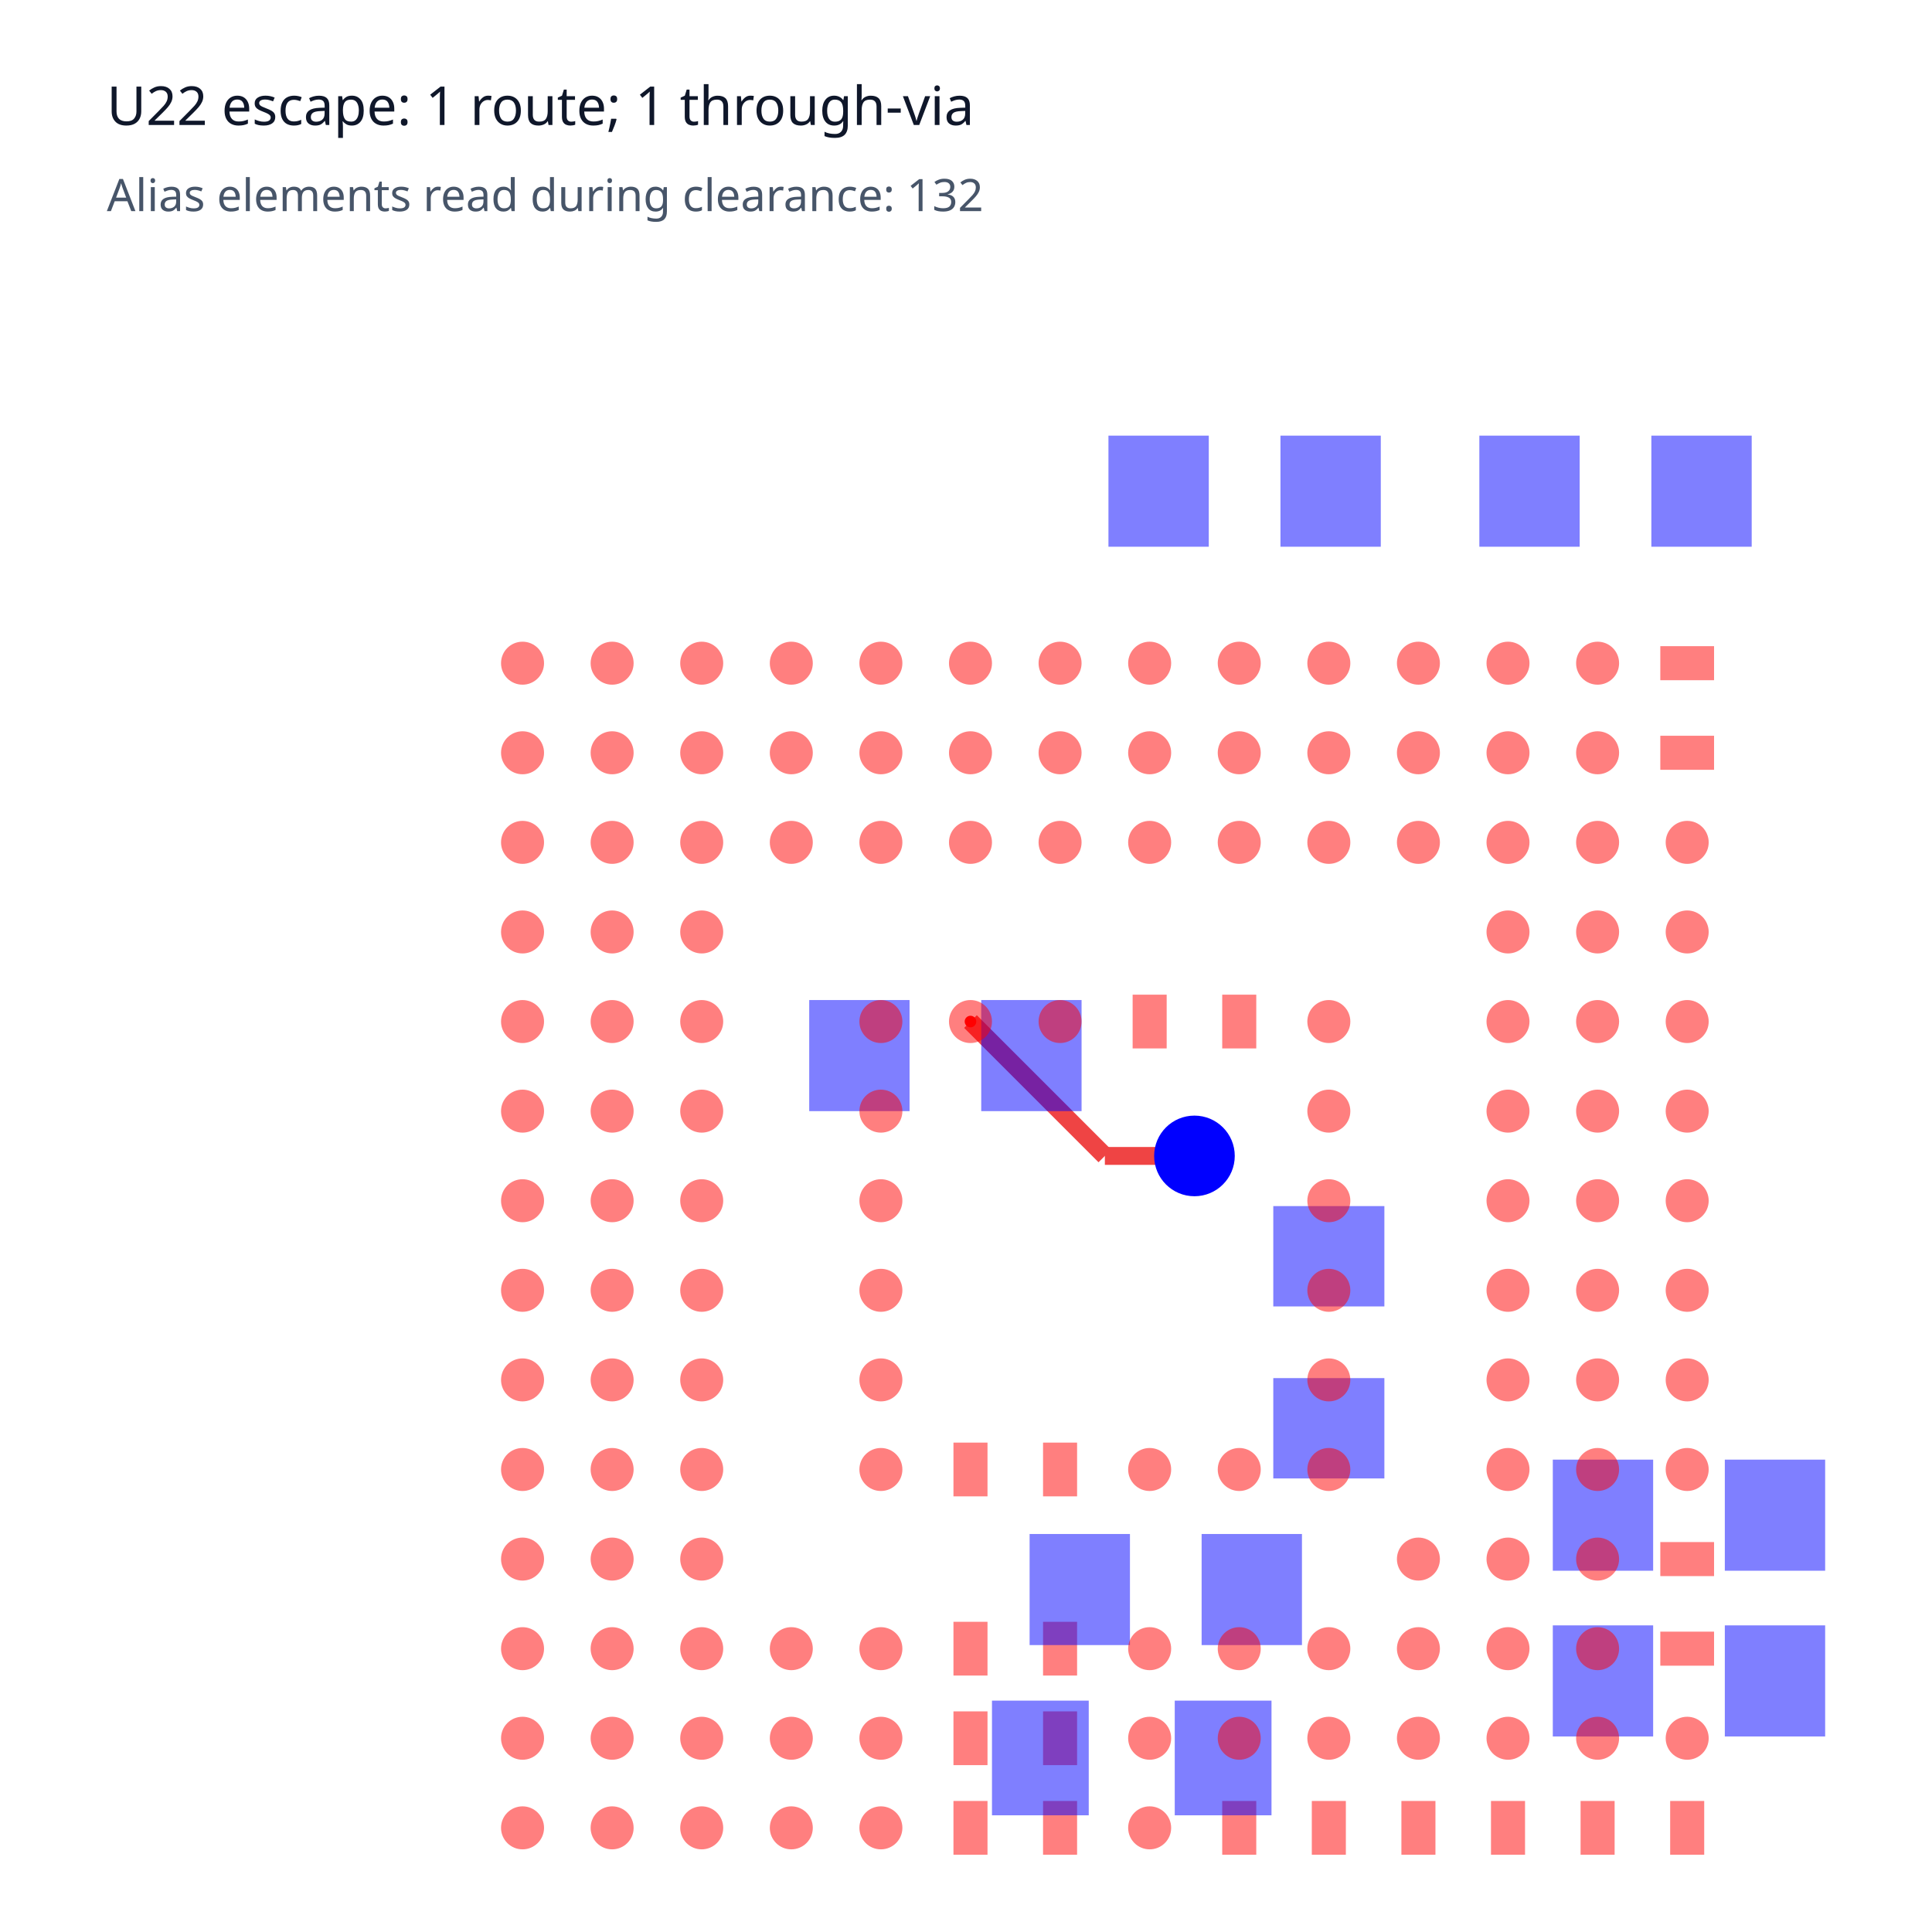
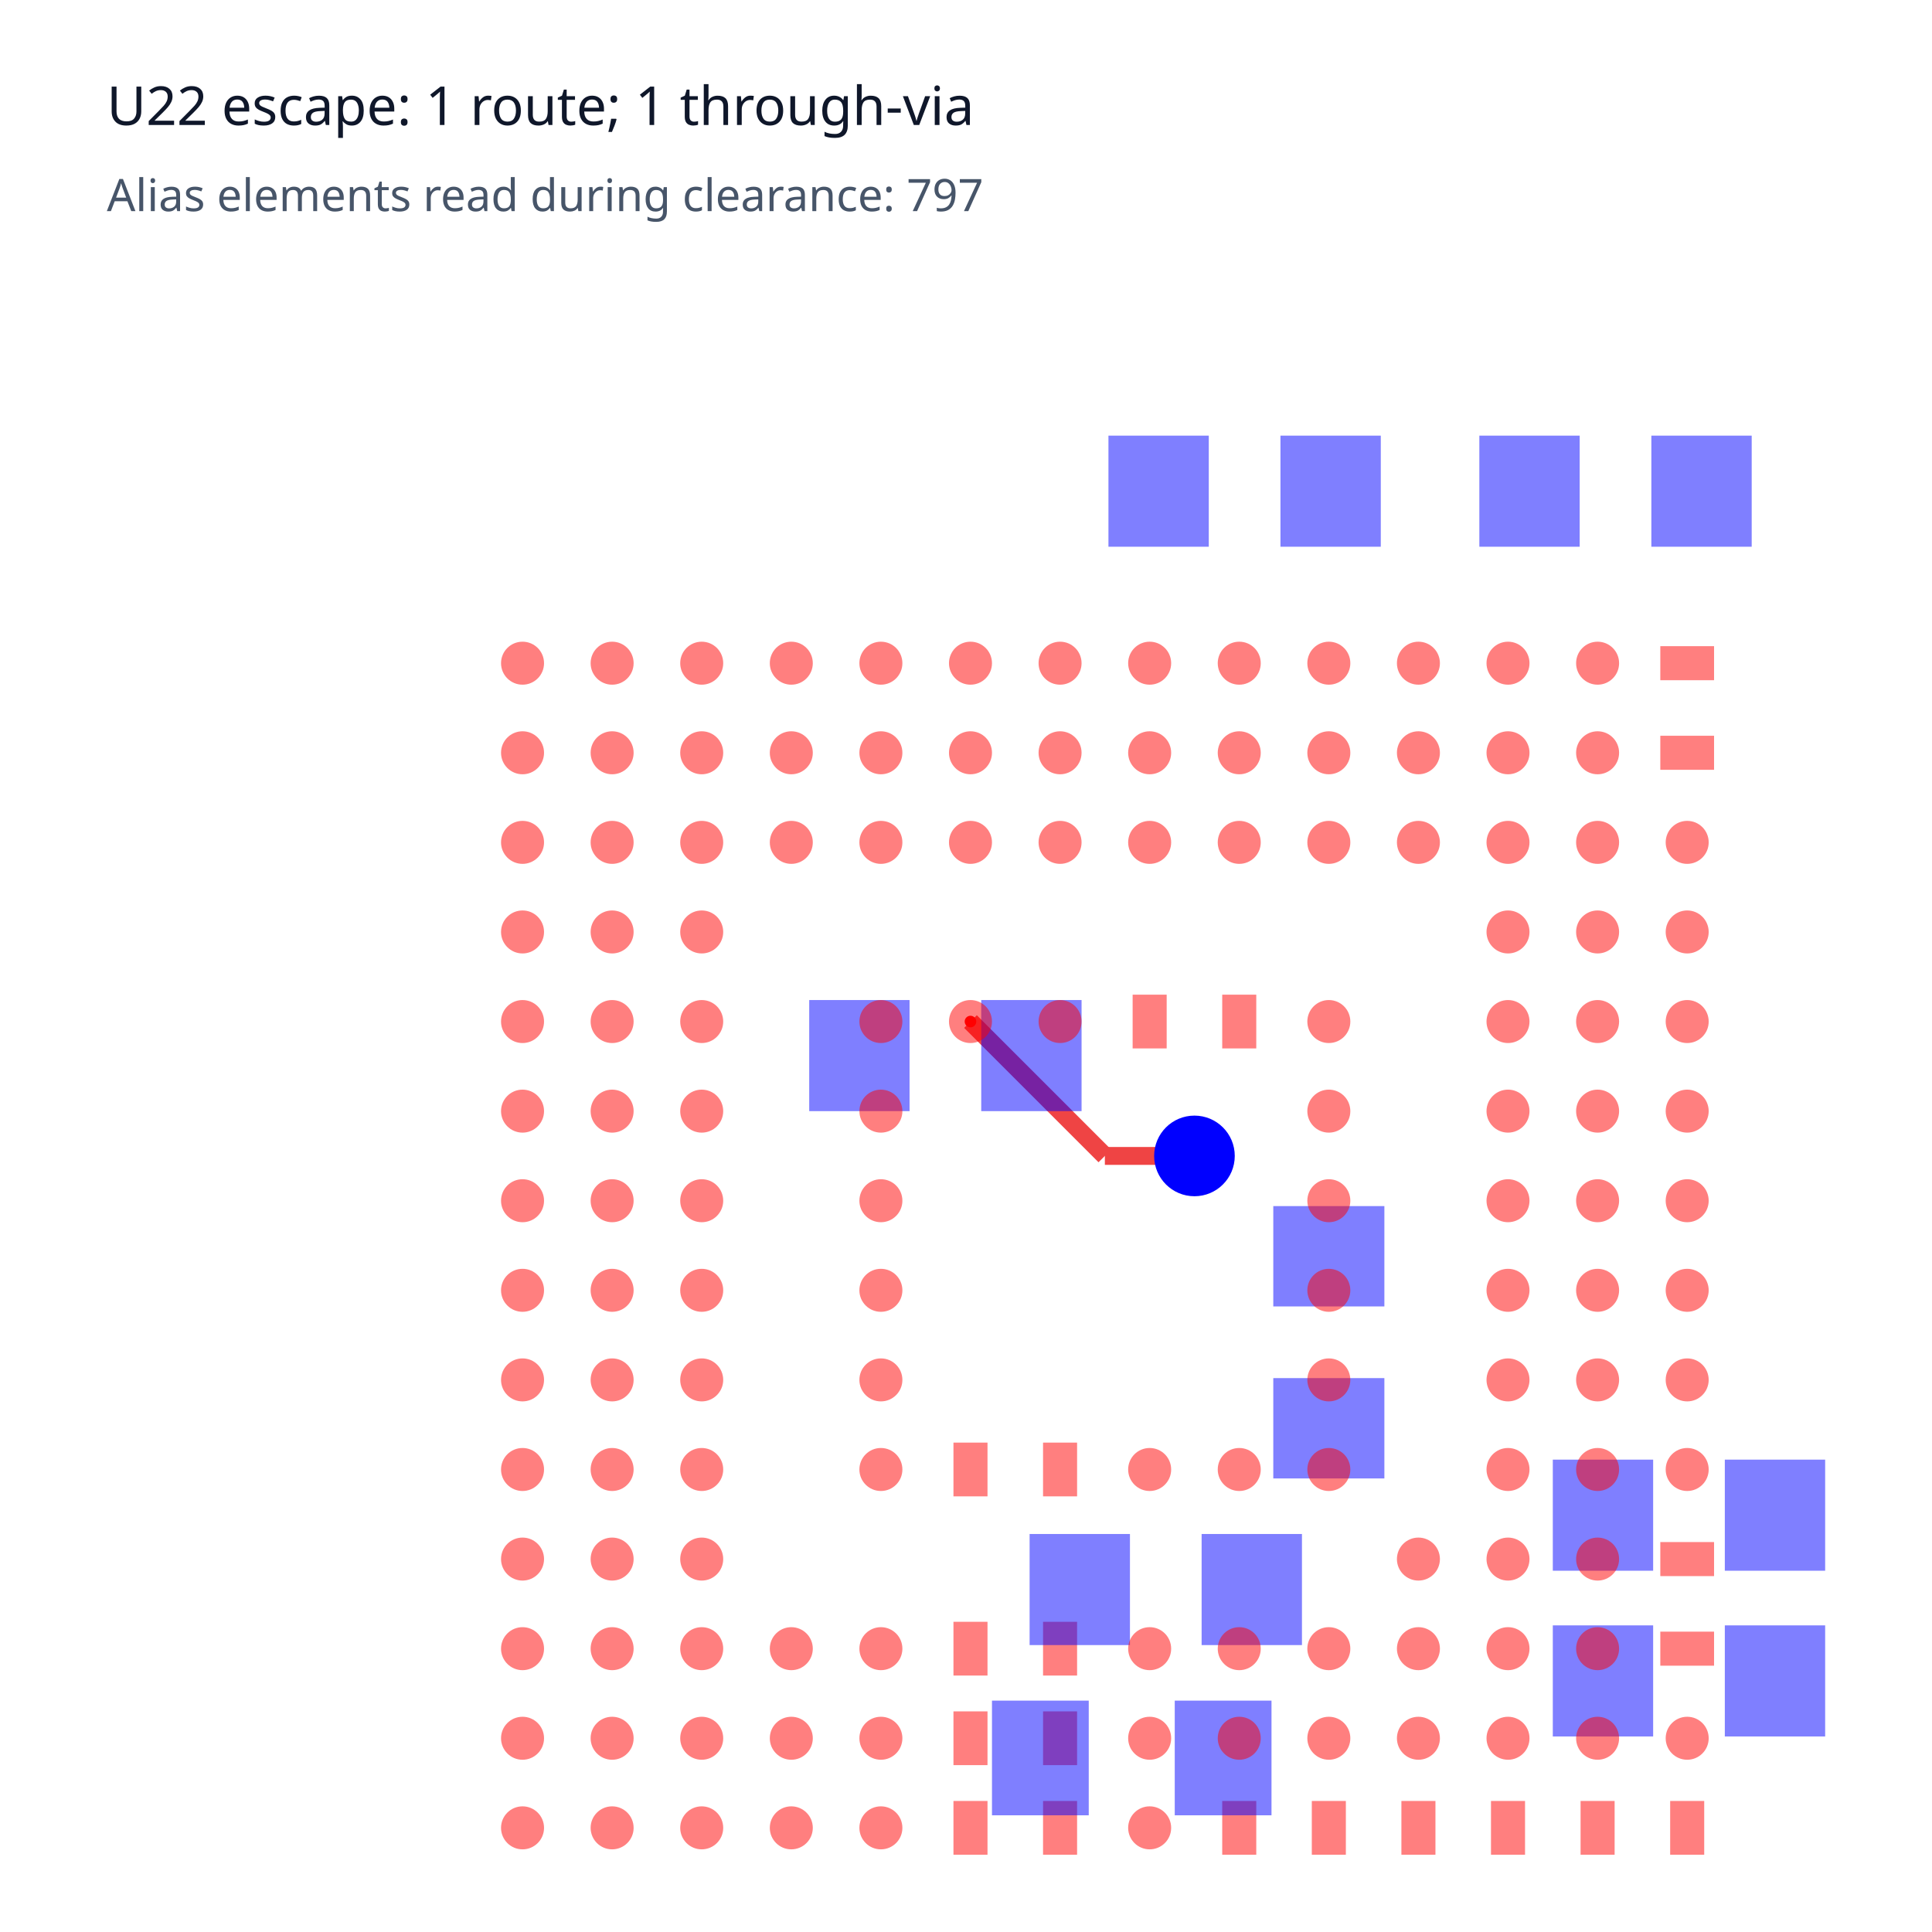
<svg xmlns="http://www.w3.org/2000/svg" width="1000" height="1000" viewBox="0 0 1000 1000">
  <rect width="100%" height="100%" fill="white" />
  <g>
    <polyline data-points="0.48999999999875865,15.829999999999984 1.2399999999987585,15.079999999999984" data-type="line" data-label="" points="502.319,528.75 571.875,598.306" fill="none" stroke="#ef4444" stroke-linejoin="round" stroke-width="9.274" />
  </g>
  <g>
    <polyline data-points="1.2399999999987585,15.079999999999984 1.7399999999987577,15.079999999999984" data-type="line" data-label="" points="571.875,598.306 618.246,598.306" fill="none" stroke="#ef4444" stroke-linejoin="round" stroke-width="9.274" />
  </g>
  <g>
    <rect data-type="rect" data-label="top" data-x="4.4899999999987585" data-y="11.329999999999984" data-ccw-rotation-degrees="180" x="864.476" y="932.177" width="17.621" height="27.823" fill="rgba(255,0,0,0.5)" stroke="black" stroke-width="0.011" transform="rotate(180 873.2863 946.0887)" />
  </g>
  <g>
    <rect data-type="rect" data-label="top" data-x="3.989999999998758" data-y="11.329999999999984" data-ccw-rotation-degrees="180" x="818.105" y="932.177" width="17.621" height="27.823" fill="rgba(255,0,0,0.5)" stroke="black" stroke-width="0.011" transform="rotate(180 826.9153 946.0887)" />
  </g>
  <g>
    <rect data-type="rect" data-label="top" data-x="3.489999999998758" data-y="11.329999999999984" data-ccw-rotation-degrees="180" x="771.734" y="932.177" width="17.621" height="27.823" fill="rgba(255,0,0,0.5)" stroke="black" stroke-width="0.011" transform="rotate(180 780.5444 946.0887)" />
  </g>
  <g>
    <rect data-type="rect" data-label="top" data-x="2.989999999998758" data-y="11.329999999999984" data-ccw-rotation-degrees="180" x="725.363" y="932.177" width="17.621" height="27.823" fill="rgba(255,0,0,0.5)" stroke="black" stroke-width="0.011" transform="rotate(180 734.1734 946.0887)" />
  </g>
  <g>
    <rect data-type="rect" data-label="top" data-x="2.489999999998758" data-y="11.329999999999984" data-ccw-rotation-degrees="180" x="678.992" y="932.177" width="17.621" height="27.823" fill="rgba(255,0,0,0.5)" stroke="black" stroke-width="0.011" transform="rotate(180 687.8024 946.0887)" />
  </g>
  <g>
    <rect data-type="rect" data-label="top" data-x="1.989999999998758" data-y="11.329999999999984" data-ccw-rotation-degrees="180" x="632.621" y="932.177" width="17.621" height="27.823" fill="rgba(255,0,0,0.5)" stroke="black" stroke-width="0.011" transform="rotate(180 641.4315 946.0887)" />
  </g>
  <g>
    <rect data-type="rect" data-label="top" data-x="0.9899999999987581" data-y="11.329999999999984" data-ccw-rotation-degrees="180" x="539.879" y="932.177" width="17.621" height="27.823" fill="rgba(255,0,0,0.5)" stroke="black" stroke-width="0.011" transform="rotate(180 548.6895 946.0887)" />
  </g>
  <g>
    <rect data-type="rect" data-label="top" data-x="0.4899999999987581" data-y="11.329999999999984" data-ccw-rotation-degrees="180" x="493.508" y="932.177" width="17.621" height="27.823" fill="rgba(255,0,0,0.5)" stroke="black" stroke-width="0.011" transform="rotate(180 502.3185 946.0887)" />
  </g>
  <g>
    <rect data-type="rect" data-label="top" data-x="0.9899999999987582" data-y="11.829999999999984" data-ccw-rotation-degrees="180" x="539.879" y="885.806" width="17.621" height="27.823" fill="rgba(255,0,0,0.5)" stroke="black" stroke-width="0.011" transform="rotate(180 548.6895 899.7177)" />
  </g>
  <g>
    <rect data-type="rect" data-label="top" data-x="0.4899999999987582" data-y="11.829999999999984" data-ccw-rotation-degrees="180" x="493.508" y="885.806" width="17.621" height="27.823" fill="rgba(255,0,0,0.5)" stroke="black" stroke-width="0.011" transform="rotate(180 502.3185 899.7177)" />
  </g>
  <g>
    <rect data-type="rect" data-label="top" data-x="4.4899999999987585" data-y="12.329999999999984" data-ccw-rotation-degrees="180" x="859.375" y="844.536" width="27.823" height="17.621" fill="rgba(255,0,0,0.5)" stroke="black" stroke-width="0.011" transform="rotate(180 873.2863 853.3468)" />
  </g>
  <g>
    <rect data-type="rect" data-label="top" data-x="0.9899999999987583" data-y="12.329999999999984" data-ccw-rotation-degrees="180" x="539.879" y="839.435" width="17.621" height="27.823" fill="rgba(255,0,0,0.5)" stroke="black" stroke-width="0.011" transform="rotate(180 548.6895 853.3468)" />
  </g>
  <g>
    <rect data-type="rect" data-label="top" data-x="0.4899999999987583" data-y="12.329999999999984" data-ccw-rotation-degrees="180" x="493.508" y="839.435" width="17.621" height="27.823" fill="rgba(255,0,0,0.5)" stroke="black" stroke-width="0.011" transform="rotate(180 502.3185 853.3468)" />
  </g>
  <g>
    <rect data-type="rect" data-label="top" data-x="4.4899999999987585" data-y="12.829999999999984" data-ccw-rotation-degrees="180" x="859.375" y="798.165" width="27.823" height="17.621" fill="rgba(255,0,0,0.5)" stroke="black" stroke-width="0.011" transform="rotate(180 873.2863 806.9758)" />
  </g>
  <g>
    <rect data-type="rect" data-label="top" data-x="0.9899999999987583" data-y="13.329999999999984" data-ccw-rotation-degrees="180" x="539.879" y="746.694" width="17.621" height="27.823" fill="rgba(255,0,0,0.5)" stroke="black" stroke-width="0.011" transform="rotate(180 548.6895 760.6048)" />
  </g>
  <g>
    <rect data-type="rect" data-label="top" data-x="0.48999999999875843" data-y="13.329999999999984" data-ccw-rotation-degrees="180" x="493.508" y="746.694" width="17.621" height="27.823" fill="rgba(255,0,0,0.5)" stroke="black" stroke-width="0.011" transform="rotate(180 502.3185 760.6048)" />
  </g>
  <g>
    <rect data-type="rect" data-label="top" data-x="1.9899999999987585" data-y="15.829999999999984" data-ccw-rotation-degrees="180" x="632.621" y="514.839" width="17.621" height="27.823" fill="rgba(255,0,0,0.5)" stroke="black" stroke-width="0.011" transform="rotate(180 641.4315 528.75)" />
  </g>
  <g>
    <rect data-type="rect" data-label="top" data-x="1.4899999999987588" data-y="15.829999999999984" data-ccw-rotation-degrees="180" x="586.25" y="514.839" width="17.621" height="27.823" fill="rgba(255,0,0,0.5)" stroke="black" stroke-width="0.011" transform="rotate(180 595.0605 528.75)" />
  </g>
  <g>
    <rect data-type="rect" data-label="top" data-x="4.4899999999987585" data-y="17.329999999999984" data-ccw-rotation-degrees="180" x="859.375" y="380.827" width="27.823" height="17.621" fill="rgba(255,0,0,0.5)" stroke="black" stroke-width="0.011" transform="rotate(180 873.2863 389.6371)" />
  </g>
  <g>
    <rect data-type="rect" data-label="top" data-x="4.4899999999987585" data-y="17.829999999999984" data-ccw-rotation-degrees="180" x="859.375" y="334.456" width="27.823" height="17.621" fill="rgba(255,0,0,0.5)" stroke="black" stroke-width="0.011" transform="rotate(180 873.2863 343.2661)" />
  </g>
  <g>
    <rect data-type="rect" data-label="bottom" data-x="2.4899999999987585" data-y="14.519999999999992" x="659.052" y="624.274" width="57.5" height="51.935" fill="rgba(0,0,255,0.5)" stroke="black" stroke-width="0.011" />
  </g>
  <g>
    <rect data-type="rect" data-label="bottom source_trace_0" data-x="2.4899999999987585" data-y="13.559999999999992" x="659.052" y="713.306" width="57.5" height="51.935" fill="rgba(0,0,255,0.5)" stroke="black" stroke-width="0.011" />
  </g>
  <g>
    <rect data-type="rect" data-label="bottom" data-x="4.97999999999875" data-y="13.074999999999989" x="892.762" y="755.504" width="51.935" height="57.5" fill="rgba(0,0,255,0.5)" stroke="black" stroke-width="0.011" />
  </g>
  <g>
    <rect data-type="rect" data-label="bottom" data-x="4.019999999998749" data-y="13.074999999999989" x="803.73" y="755.504" width="51.935" height="57.5" fill="rgba(0,0,255,0.5)" stroke="black" stroke-width="0.011" />
  </g>
  <g>
    <rect data-type="rect" data-label="bottom" data-x="4.569999999998753" data-y="18.789999999999992" x="854.738" y="225.484" width="51.935" height="57.5" fill="rgba(0,0,255,0.5)" stroke="black" stroke-width="0.011" />
  </g>
  <g>
    <rect data-type="rect" data-label="bottom source_trace_0" data-x="3.609999999998753" data-y="18.789999999999992" x="765.706" y="225.484" width="51.935" height="57.5" fill="rgba(0,0,255,0.5)" stroke="black" stroke-width="0.011" />
  </g>
  <g>
    <rect data-type="rect" data-label="bottom source_trace_0" data-x="0.8799999999987642" data-y="11.719999999999985" x="513.448" y="880.242" width="50.081" height="59.355" fill="rgba(0,0,255,0.5)" stroke="black" stroke-width="0.011" />
  </g>
  <g>
    <rect data-type="rect" data-label="bottom" data-x="1.8999999999987642" data-y="11.719999999999985" x="608.044" y="880.242" width="50.081" height="59.355" fill="rgba(0,0,255,0.5)" stroke="black" stroke-width="0.011" />
  </g>
  <g>
    <rect data-type="rect" data-label="bottom" data-x="1.5399999999987597" data-y="18.789999999999992" x="573.73" y="225.484" width="51.935" height="57.5" fill="rgba(0,0,255,0.5)" stroke="black" stroke-width="0.011" />
  </g>
  <g>
    <rect data-type="rect" data-label="bottom source_trace_0" data-x="2.4999999999987597" data-y="18.789999999999992" x="662.762" y="225.484" width="51.935" height="57.5" fill="rgba(0,0,255,0.5)" stroke="black" stroke-width="0.011" />
  </g>
  <g>
    <rect data-type="rect" data-label="bottom source_trace_0" data-x="1.099999999998762" data-y="12.659999999999982" x="532.923" y="793.992" width="51.935" height="57.5" fill="rgba(0,0,255,0.5)" stroke="black" stroke-width="0.011" />
  </g>
  <g>
    <rect data-type="rect" data-label="bottom" data-x="2.059999999998762" data-y="12.659999999999982" x="621.956" y="793.992" width="51.935" height="57.5" fill="rgba(0,0,255,0.5)" stroke="black" stroke-width="0.011" />
  </g>
  <g>
    <rect data-type="rect" data-label="bottom" data-x="4.019999999998749" data-y="12.149999999999991" x="803.73" y="841.29" width="51.935" height="57.5" fill="rgba(0,0,255,0.5)" stroke="black" stroke-width="0.011" />
  </g>
  <g>
    <rect data-type="rect" data-label="bottom" data-x="4.97999999999875" data-y="12.149999999999991" x="892.762" y="841.29" width="51.935" height="57.5" fill="rgba(0,0,255,0.5)" stroke="black" stroke-width="0.011" />
  </g>
  <g>
    <rect data-type="rect" data-label="bottom source_trace_0" data-x="-0.13000000000125622" data-y="15.639999999999986" x="418.851" y="517.621" width="51.935" height="57.5" fill="rgba(0,0,255,0.5)" stroke="black" stroke-width="0.011" />
  </g>
  <g>
    <rect data-type="rect" data-label="bottom" data-x="0.8299999999987437" data-y="15.639999999999986" x="507.883" y="517.621" width="51.935" height="57.5" fill="rgba(0,0,255,0.5)" stroke="black" stroke-width="0.011" />
  </g>
  <circle data-type="circle" data-label="" data-x="1.7399999999987577" data-y="15.079999999999984" cx="618.246" cy="598.306" r="20.867" fill="blue" stroke="none" stroke-width="0.011" />
  <circle data-type="circle" data-label="" data-x="1.489999999998758" data-y="11.329999999999984" cx="595.06" cy="946.089" r="11.129" fill="rgba(255,0,0,0.5)" stroke="black" stroke-width="0.011" />
  <circle data-type="circle" data-label="" data-x="-0.010000000001241904" data-y="11.329999999999984" cx="455.948" cy="946.089" r="11.129" fill="rgba(255,0,0,0.5)" stroke="black" stroke-width="0.011" />
  <circle data-type="circle" data-label="" data-x="-0.5100000000012419" data-y="11.329999999999984" cx="409.577" cy="946.089" r="11.129" fill="rgba(255,0,0,0.5)" stroke="black" stroke-width="0.011" />
  <circle data-type="circle" data-label="" data-x="-1.010000000001242" data-y="11.329999999999984" cx="363.206" cy="946.089" r="11.129" fill="rgba(255,0,0,0.5)" stroke="black" stroke-width="0.011" />
  <circle data-type="circle" data-label="" data-x="-1.510000000001242" data-y="11.329999999999984" cx="316.835" cy="946.089" r="11.129" fill="rgba(255,0,0,0.5)" stroke="black" stroke-width="0.011" />
  <circle data-type="circle" data-label="" data-x="-2.010000000001242" data-y="11.329999999999984" cx="270.464" cy="946.089" r="11.129" fill="rgba(255,0,0,0.5)" stroke="black" stroke-width="0.011" />
  <circle data-type="circle" data-label="" data-x="4.4899999999987585" data-y="11.829999999999984" cx="873.286" cy="899.718" r="11.129" fill="rgba(255,0,0,0.5)" stroke="black" stroke-width="0.011" />
  <circle data-type="circle" data-label="" data-x="3.989999999998758" data-y="11.829999999999984" cx="826.915" cy="899.718" r="11.129" fill="rgba(255,0,0,0.5)" stroke="black" stroke-width="0.011" />
  <circle data-type="circle" data-label="" data-x="3.489999999998758" data-y="11.829999999999984" cx="780.544" cy="899.718" r="11.129" fill="rgba(255,0,0,0.5)" stroke="black" stroke-width="0.011" />
  <circle data-type="circle" data-label="" data-x="2.989999999998758" data-y="11.829999999999984" cx="734.173" cy="899.718" r="11.129" fill="rgba(255,0,0,0.5)" stroke="black" stroke-width="0.011" />
  <circle data-type="circle" data-label="" data-x="2.489999999998758" data-y="11.829999999999984" cx="687.802" cy="899.718" r="11.129" fill="rgba(255,0,0,0.5)" stroke="black" stroke-width="0.011" />
  <circle data-type="circle" data-label="" data-x="1.989999999998758" data-y="11.829999999999984" cx="641.431" cy="899.718" r="11.129" fill="rgba(255,0,0,0.5)" stroke="black" stroke-width="0.011" />
  <circle data-type="circle" data-label="" data-x="1.489999999998758" data-y="11.829999999999984" cx="595.06" cy="899.718" r="11.129" fill="rgba(255,0,0,0.5)" stroke="black" stroke-width="0.011" />
  <circle data-type="circle" data-label="" data-x="-0.010000000001241904" data-y="11.829999999999984" cx="455.948" cy="899.718" r="11.129" fill="rgba(255,0,0,0.5)" stroke="black" stroke-width="0.011" />
  <circle data-type="circle" data-label="" data-x="-0.5100000000012419" data-y="11.829999999999984" cx="409.577" cy="899.718" r="11.129" fill="rgba(255,0,0,0.5)" stroke="black" stroke-width="0.011" />
  <circle data-type="circle" data-label="" data-x="-1.010000000001242" data-y="11.829999999999984" cx="363.206" cy="899.718" r="11.129" fill="rgba(255,0,0,0.5)" stroke="black" stroke-width="0.011" />
  <circle data-type="circle" data-label="" data-x="-1.510000000001242" data-y="11.829999999999984" cx="316.835" cy="899.718" r="11.129" fill="rgba(255,0,0,0.5)" stroke="black" stroke-width="0.011" />
  <circle data-type="circle" data-label="" data-x="-2.010000000001242" data-y="11.829999999999984" cx="270.464" cy="899.718" r="11.129" fill="rgba(255,0,0,0.5)" stroke="black" stroke-width="0.011" />
  <circle data-type="circle" data-label="" data-x="3.989999999998758" data-y="12.329999999999984" cx="826.915" cy="853.347" r="11.129" fill="rgba(255,0,0,0.5)" stroke="black" stroke-width="0.011" />
  <circle data-type="circle" data-label="" data-x="3.489999999998758" data-y="12.329999999999984" cx="780.544" cy="853.347" r="11.129" fill="rgba(255,0,0,0.5)" stroke="black" stroke-width="0.011" />
  <circle data-type="circle" data-label="" data-x="2.9899999999987585" data-y="12.329999999999984" cx="734.173" cy="853.347" r="11.129" fill="rgba(255,0,0,0.5)" stroke="black" stroke-width="0.011" />
  <circle data-type="circle" data-label="" data-x="2.4899999999987585" data-y="12.329999999999984" cx="687.802" cy="853.347" r="11.129" fill="rgba(255,0,0,0.5)" stroke="black" stroke-width="0.011" />
  <circle data-type="circle" data-label="" data-x="1.9899999999987583" data-y="12.329999999999984" cx="641.431" cy="853.347" r="11.129" fill="rgba(255,0,0,0.5)" stroke="black" stroke-width="0.011" />
  <circle data-type="circle" data-label="" data-x="1.4899999999987583" data-y="12.329999999999984" cx="595.06" cy="853.347" r="11.129" fill="rgba(255,0,0,0.5)" stroke="black" stroke-width="0.011" />
  <circle data-type="circle" data-label="" data-x="-0.010000000001241682" data-y="12.329999999999984" cx="455.948" cy="853.347" r="11.129" fill="rgba(255,0,0,0.5)" stroke="black" stroke-width="0.011" />
  <circle data-type="circle" data-label="" data-x="-0.5100000000012417" data-y="12.329999999999984" cx="409.577" cy="853.347" r="11.129" fill="rgba(255,0,0,0.5)" stroke="black" stroke-width="0.011" />
  <circle data-type="circle" data-label="" data-x="-1.010000000001242" data-y="12.329999999999984" cx="363.206" cy="853.347" r="11.129" fill="rgba(255,0,0,0.5)" stroke="black" stroke-width="0.011" />
  <circle data-type="circle" data-label="" data-x="-1.510000000001242" data-y="12.329999999999984" cx="316.835" cy="853.347" r="11.129" fill="rgba(255,0,0,0.5)" stroke="black" stroke-width="0.011" />
  <circle data-type="circle" data-label="" data-x="-2.010000000001242" data-y="12.329999999999984" cx="270.464" cy="853.347" r="11.129" fill="rgba(255,0,0,0.5)" stroke="black" stroke-width="0.011" />
  <circle data-type="circle" data-label="" data-x="3.9899999999987585" data-y="12.829999999999984" cx="826.915" cy="806.976" r="11.129" fill="rgba(255,0,0,0.5)" stroke="black" stroke-width="0.011" />
  <circle data-type="circle" data-label="" data-x="3.4899999999987585" data-y="12.829999999999984" cx="780.544" cy="806.976" r="11.129" fill="rgba(255,0,0,0.5)" stroke="black" stroke-width="0.011" />
  <circle data-type="circle" data-label="" data-x="2.9899999999987585" data-y="12.829999999999984" cx="734.173" cy="806.976" r="11.129" fill="rgba(255,0,0,0.5)" stroke="black" stroke-width="0.011" />
  <circle data-type="circle" data-label="" data-x="-1.0100000000012415" data-y="12.829999999999984" cx="363.206" cy="806.976" r="11.129" fill="rgba(255,0,0,0.5)" stroke="black" stroke-width="0.011" />
  <circle data-type="circle" data-label="" data-x="-1.5100000000012415" data-y="12.829999999999984" cx="316.835" cy="806.976" r="11.129" fill="rgba(255,0,0,0.5)" stroke="black" stroke-width="0.011" />
  <circle data-type="circle" data-label="" data-x="-2.0100000000012415" data-y="12.829999999999984" cx="270.464" cy="806.976" r="11.129" fill="rgba(255,0,0,0.5)" stroke="black" stroke-width="0.011" />
  <circle data-type="circle" data-label="" data-x="4.4899999999987585" data-y="13.329999999999984" cx="873.286" cy="760.605" r="11.129" fill="rgba(255,0,0,0.5)" stroke="black" stroke-width="0.011" />
  <circle data-type="circle" data-label="" data-x="3.9899999999987585" data-y="13.329999999999984" cx="826.915" cy="760.605" r="11.129" fill="rgba(255,0,0,0.5)" stroke="black" stroke-width="0.011" />
  <circle data-type="circle" data-label="" data-x="3.4899999999987585" data-y="13.329999999999984" cx="780.544" cy="760.605" r="11.129" fill="rgba(255,0,0,0.5)" stroke="black" stroke-width="0.011" />
  <circle data-type="circle" data-label="" data-x="2.4899999999987585" data-y="13.329999999999984" cx="687.802" cy="760.605" r="11.129" fill="rgba(255,0,0,0.5)" stroke="black" stroke-width="0.011" />
  <circle data-type="circle" data-label="" data-x="1.9899999999987585" data-y="13.329999999999984" cx="641.431" cy="760.605" r="11.129" fill="rgba(255,0,0,0.5)" stroke="black" stroke-width="0.011" />
  <circle data-type="circle" data-label="" data-x="1.4899999999987583" data-y="13.329999999999984" cx="595.06" cy="760.605" r="11.129" fill="rgba(255,0,0,0.5)" stroke="black" stroke-width="0.011" />
  <circle data-type="circle" data-label="" data-x="-0.010000000001241682" data-y="13.329999999999984" cx="455.948" cy="760.605" r="11.129" fill="rgba(255,0,0,0.5)" stroke="black" stroke-width="0.011" />
  <circle data-type="circle" data-label="" data-x="-1.0100000000012415" data-y="13.329999999999984" cx="363.206" cy="760.605" r="11.129" fill="rgba(255,0,0,0.5)" stroke="black" stroke-width="0.011" />
  <circle data-type="circle" data-label="" data-x="-1.5100000000012415" data-y="13.329999999999984" cx="316.835" cy="760.605" r="11.129" fill="rgba(255,0,0,0.5)" stroke="black" stroke-width="0.011" />
  <circle data-type="circle" data-label="" data-x="-2.0100000000012415" data-y="13.329999999999984" cx="270.464" cy="760.605" r="11.129" fill="rgba(255,0,0,0.5)" stroke="black" stroke-width="0.011" />
  <circle data-type="circle" data-label="" data-x="4.4899999999987585" data-y="13.829999999999984" cx="873.286" cy="714.234" r="11.129" fill="rgba(255,0,0,0.5)" stroke="black" stroke-width="0.011" />
  <circle data-type="circle" data-label="" data-x="3.9899999999987585" data-y="13.829999999999984" cx="826.915" cy="714.234" r="11.129" fill="rgba(255,0,0,0.5)" stroke="black" stroke-width="0.011" />
  <circle data-type="circle" data-label="" data-x="3.4899999999987585" data-y="13.829999999999984" cx="780.544" cy="714.234" r="11.129" fill="rgba(255,0,0,0.5)" stroke="black" stroke-width="0.011" />
  <circle data-type="circle" data-label="" data-x="2.4899999999987585" data-y="13.829999999999984" cx="687.802" cy="714.234" r="11.129" fill="rgba(255,0,0,0.5)" stroke="black" stroke-width="0.011" />
  <circle data-type="circle" data-label="" data-x="-0.01000000000124146" data-y="13.829999999999984" cx="455.948" cy="714.234" r="11.129" fill="rgba(255,0,0,0.5)" stroke="black" stroke-width="0.011" />
  <circle data-type="circle" data-label="" data-x="-1.0100000000012415" data-y="13.829999999999984" cx="363.206" cy="714.234" r="11.129" fill="rgba(255,0,0,0.5)" stroke="black" stroke-width="0.011" />
  <circle data-type="circle" data-label="" data-x="-1.5100000000012415" data-y="13.829999999999984" cx="316.835" cy="714.234" r="11.129" fill="rgba(255,0,0,0.5)" stroke="black" stroke-width="0.011" />
  <circle data-type="circle" data-label="" data-x="-2.0100000000012415" data-y="13.829999999999984" cx="270.464" cy="714.234" r="11.129" fill="rgba(255,0,0,0.5)" stroke="black" stroke-width="0.011" />
  <circle data-type="circle" data-label="" data-x="4.4899999999987585" data-y="14.329999999999984" cx="873.286" cy="667.863" r="11.129" fill="rgba(255,0,0,0.5)" stroke="black" stroke-width="0.011" />
  <circle data-type="circle" data-label="" data-x="3.9899999999987585" data-y="14.329999999999984" cx="826.915" cy="667.863" r="11.129" fill="rgba(255,0,0,0.5)" stroke="black" stroke-width="0.011" />
  <circle data-type="circle" data-label="" data-x="3.4899999999987585" data-y="14.329999999999984" cx="780.544" cy="667.863" r="11.129" fill="rgba(255,0,0,0.5)" stroke="black" stroke-width="0.011" />
  <circle data-type="circle" data-label="" data-x="2.4899999999987585" data-y="14.329999999999984" cx="687.802" cy="667.863" r="11.129" fill="rgba(255,0,0,0.5)" stroke="black" stroke-width="0.011" />
  <circle data-type="circle" data-label="" data-x="-0.01000000000124146" data-y="14.329999999999984" cx="455.948" cy="667.863" r="11.129" fill="rgba(255,0,0,0.5)" stroke="black" stroke-width="0.011" />
  <circle data-type="circle" data-label="" data-x="-1.0100000000012415" data-y="14.329999999999984" cx="363.206" cy="667.863" r="11.129" fill="rgba(255,0,0,0.5)" stroke="black" stroke-width="0.011" />
  <circle data-type="circle" data-label="" data-x="-1.5100000000012415" data-y="14.329999999999984" cx="316.835" cy="667.863" r="11.129" fill="rgba(255,0,0,0.5)" stroke="black" stroke-width="0.011" />
  <circle data-type="circle" data-label="" data-x="-2.0100000000012415" data-y="14.329999999999984" cx="270.464" cy="667.863" r="11.129" fill="rgba(255,0,0,0.5)" stroke="black" stroke-width="0.011" />
  <circle data-type="circle" data-label="" data-x="4.4899999999987585" data-y="14.829999999999984" cx="873.286" cy="621.492" r="11.129" fill="rgba(255,0,0,0.5)" stroke="black" stroke-width="0.011" />
  <circle data-type="circle" data-label="" data-x="3.9899999999987585" data-y="14.829999999999984" cx="826.915" cy="621.492" r="11.129" fill="rgba(255,0,0,0.5)" stroke="black" stroke-width="0.011" />
  <circle data-type="circle" data-label="" data-x="3.4899999999987585" data-y="14.829999999999984" cx="780.544" cy="621.492" r="11.129" fill="rgba(255,0,0,0.5)" stroke="black" stroke-width="0.011" />
  <circle data-type="circle" data-label="" data-x="2.4899999999987585" data-y="14.829999999999984" cx="687.802" cy="621.492" r="11.129" fill="rgba(255,0,0,0.5)" stroke="black" stroke-width="0.011" />
  <circle data-type="circle" data-label="" data-x="-0.01000000000124146" data-y="14.829999999999984" cx="455.948" cy="621.492" r="11.129" fill="rgba(255,0,0,0.5)" stroke="black" stroke-width="0.011" />
  <circle data-type="circle" data-label="" data-x="-1.0100000000012415" data-y="14.829999999999984" cx="363.206" cy="621.492" r="11.129" fill="rgba(255,0,0,0.5)" stroke="black" stroke-width="0.011" />
  <circle data-type="circle" data-label="" data-x="-1.5100000000012415" data-y="14.829999999999984" cx="316.835" cy="621.492" r="11.129" fill="rgba(255,0,0,0.5)" stroke="black" stroke-width="0.011" />
  <circle data-type="circle" data-label="" data-x="-2.0100000000012415" data-y="14.829999999999984" cx="270.464" cy="621.492" r="11.129" fill="rgba(255,0,0,0.5)" stroke="black" stroke-width="0.011" />
  <circle data-type="circle" data-label="" data-x="4.4899999999987585" data-y="15.329999999999984" cx="873.286" cy="575.121" r="11.129" fill="rgba(255,0,0,0.5)" stroke="black" stroke-width="0.011" />
  <circle data-type="circle" data-label="" data-x="3.9899999999987585" data-y="15.329999999999984" cx="826.915" cy="575.121" r="11.129" fill="rgba(255,0,0,0.5)" stroke="black" stroke-width="0.011" />
  <circle data-type="circle" data-label="" data-x="3.4899999999987585" data-y="15.329999999999984" cx="780.544" cy="575.121" r="11.129" fill="rgba(255,0,0,0.5)" stroke="black" stroke-width="0.011" />
  <circle data-type="circle" data-label="" data-x="2.4899999999987585" data-y="15.329999999999984" cx="687.802" cy="575.121" r="11.129" fill="rgba(255,0,0,0.5)" stroke="black" stroke-width="0.011" />
  <circle data-type="circle" data-label="" data-x="-0.01000000000124146" data-y="15.329999999999984" cx="455.948" cy="575.121" r="11.129" fill="rgba(255,0,0,0.5)" stroke="black" stroke-width="0.011" />
  <circle data-type="circle" data-label="" data-x="-1.0100000000012415" data-y="15.329999999999984" cx="363.206" cy="575.121" r="11.129" fill="rgba(255,0,0,0.5)" stroke="black" stroke-width="0.011" />
  <circle data-type="circle" data-label="" data-x="-1.5100000000012415" data-y="15.329999999999984" cx="316.835" cy="575.121" r="11.129" fill="rgba(255,0,0,0.5)" stroke="black" stroke-width="0.011" />
  <circle data-type="circle" data-label="" data-x="-2.0100000000012415" data-y="15.329999999999984" cx="270.464" cy="575.121" r="11.129" fill="rgba(255,0,0,0.5)" stroke="black" stroke-width="0.011" />
  <circle data-type="circle" data-label="" data-x="4.4899999999987585" data-y="15.829999999999984" cx="873.286" cy="528.75" r="11.129" fill="rgba(255,0,0,0.5)" stroke="black" stroke-width="0.011" />
  <circle data-type="circle" data-label="" data-x="3.9899999999987585" data-y="15.829999999999984" cx="826.915" cy="528.75" r="11.129" fill="rgba(255,0,0,0.5)" stroke="black" stroke-width="0.011" />
  <circle data-type="circle" data-label="" data-x="3.4899999999987585" data-y="15.829999999999984" cx="780.544" cy="528.75" r="11.129" fill="rgba(255,0,0,0.5)" stroke="black" stroke-width="0.011" />
  <circle data-type="circle" data-label="" data-x="2.4899999999987585" data-y="15.829999999999984" cx="687.802" cy="528.75" r="11.129" fill="rgba(255,0,0,0.5)" stroke="black" stroke-width="0.011" />
  <circle data-type="circle" data-label="" data-x="0.9899999999987588" data-y="15.829999999999984" cx="548.69" cy="528.75" r="11.129" fill="rgba(255,0,0,0.5)" stroke="black" stroke-width="0.011" />
  <circle data-type="circle" data-label="" data-x="0.48999999999875865" data-y="15.829999999999984" cx="502.319" cy="528.75" r="11.129" fill="rgba(255,0,0,0.5)" stroke="black" stroke-width="0.011" />
  <circle data-type="circle" data-label="" data-x="-0.010000000001241238" data-y="15.829999999999984" cx="455.948" cy="528.75" r="11.129" fill="rgba(255,0,0,0.5)" stroke="black" stroke-width="0.011" />
  <circle data-type="circle" data-label="" data-x="-1.0100000000012415" data-y="15.829999999999984" cx="363.206" cy="528.75" r="11.129" fill="rgba(255,0,0,0.5)" stroke="black" stroke-width="0.011" />
  <circle data-type="circle" data-label="" data-x="-1.5100000000012415" data-y="15.829999999999984" cx="316.835" cy="528.75" r="11.129" fill="rgba(255,0,0,0.5)" stroke="black" stroke-width="0.011" />
  <circle data-type="circle" data-label="" data-x="-2.0100000000012415" data-y="15.829999999999984" cx="270.464" cy="528.75" r="11.129" fill="rgba(255,0,0,0.5)" stroke="black" stroke-width="0.011" />
  <circle data-type="circle" data-label="" data-x="4.4899999999987585" data-y="16.329999999999984" cx="873.286" cy="482.379" r="11.129" fill="rgba(255,0,0,0.5)" stroke="black" stroke-width="0.011" />
  <circle data-type="circle" data-label="" data-x="3.9899999999987585" data-y="16.329999999999984" cx="826.915" cy="482.379" r="11.129" fill="rgba(255,0,0,0.5)" stroke="black" stroke-width="0.011" />
  <circle data-type="circle" data-label="" data-x="3.4899999999987585" data-y="16.329999999999984" cx="780.544" cy="482.379" r="11.129" fill="rgba(255,0,0,0.5)" stroke="black" stroke-width="0.011" />
  <circle data-type="circle" data-label="" data-x="-1.0100000000012415" data-y="16.329999999999984" cx="363.206" cy="482.379" r="11.129" fill="rgba(255,0,0,0.5)" stroke="black" stroke-width="0.011" />
  <circle data-type="circle" data-label="" data-x="-1.5100000000012415" data-y="16.329999999999984" cx="316.835" cy="482.379" r="11.129" fill="rgba(255,0,0,0.5)" stroke="black" stroke-width="0.011" />
  <circle data-type="circle" data-label="" data-x="-2.0100000000012415" data-y="16.329999999999984" cx="270.464" cy="482.379" r="11.129" fill="rgba(255,0,0,0.5)" stroke="black" stroke-width="0.011" />
  <circle data-type="circle" data-label="" data-x="4.4899999999987585" data-y="16.829999999999984" cx="873.286" cy="436.008" r="11.129" fill="rgba(255,0,0,0.5)" stroke="black" stroke-width="0.011" />
  <circle data-type="circle" data-label="" data-x="3.989999999998759" data-y="16.829999999999984" cx="826.915" cy="436.008" r="11.129" fill="rgba(255,0,0,0.5)" stroke="black" stroke-width="0.011" />
  <circle data-type="circle" data-label="" data-x="3.489999999998759" data-y="16.829999999999984" cx="780.544" cy="436.008" r="11.129" fill="rgba(255,0,0,0.5)" stroke="black" stroke-width="0.011" />
  <circle data-type="circle" data-label="" data-x="2.9899999999987585" data-y="16.829999999999984" cx="734.173" cy="436.008" r="11.129" fill="rgba(255,0,0,0.5)" stroke="black" stroke-width="0.011" />
  <circle data-type="circle" data-label="" data-x="2.4899999999987585" data-y="16.829999999999984" cx="687.802" cy="436.008" r="11.129" fill="rgba(255,0,0,0.5)" stroke="black" stroke-width="0.011" />
  <circle data-type="circle" data-label="" data-x="1.9899999999987588" data-y="16.829999999999984" cx="641.431" cy="436.008" r="11.129" fill="rgba(255,0,0,0.5)" stroke="black" stroke-width="0.011" />
  <circle data-type="circle" data-label="" data-x="1.4899999999987588" data-y="16.829999999999984" cx="595.06" cy="436.008" r="11.129" fill="rgba(255,0,0,0.5)" stroke="black" stroke-width="0.011" />
  <circle data-type="circle" data-label="" data-x="0.9899999999987588" data-y="16.829999999999984" cx="548.69" cy="436.008" r="11.129" fill="rgba(255,0,0,0.5)" stroke="black" stroke-width="0.011" />
  <circle data-type="circle" data-label="" data-x="0.48999999999875876" data-y="16.829999999999984" cx="502.319" cy="436.008" r="11.129" fill="rgba(255,0,0,0.5)" stroke="black" stroke-width="0.011" />
  <circle data-type="circle" data-label="" data-x="-0.010000000001241238" data-y="16.829999999999984" cx="455.948" cy="436.008" r="11.129" fill="rgba(255,0,0,0.5)" stroke="black" stroke-width="0.011" />
  <circle data-type="circle" data-label="" data-x="-0.5100000000012412" data-y="16.829999999999984" cx="409.577" cy="436.008" r="11.129" fill="rgba(255,0,0,0.5)" stroke="black" stroke-width="0.011" />
  <circle data-type="circle" data-label="" data-x="-1.010000000001241" data-y="16.829999999999984" cx="363.206" cy="436.008" r="11.129" fill="rgba(255,0,0,0.5)" stroke="black" stroke-width="0.011" />
  <circle data-type="circle" data-label="" data-x="-1.510000000001241" data-y="16.829999999999984" cx="316.835" cy="436.008" r="11.129" fill="rgba(255,0,0,0.5)" stroke="black" stroke-width="0.011" />
  <circle data-type="circle" data-label="" data-x="-2.010000000001241" data-y="16.829999999999984" cx="270.464" cy="436.008" r="11.129" fill="rgba(255,0,0,0.5)" stroke="black" stroke-width="0.011" />
  <circle data-type="circle" data-label="" data-x="3.989999999998759" data-y="17.329999999999984" cx="826.915" cy="389.637" r="11.129" fill="rgba(255,0,0,0.5)" stroke="black" stroke-width="0.011" />
  <circle data-type="circle" data-label="" data-x="3.489999999998759" data-y="17.329999999999984" cx="780.544" cy="389.637" r="11.129" fill="rgba(255,0,0,0.5)" stroke="black" stroke-width="0.011" />
  <circle data-type="circle" data-label="" data-x="2.989999999998759" data-y="17.329999999999984" cx="734.173" cy="389.637" r="11.129" fill="rgba(255,0,0,0.5)" stroke="black" stroke-width="0.011" />
  <circle data-type="circle" data-label="" data-x="2.489999999998759" data-y="17.329999999999984" cx="687.802" cy="389.637" r="11.129" fill="rgba(255,0,0,0.5)" stroke="black" stroke-width="0.011" />
  <circle data-type="circle" data-label="" data-x="1.989999999998759" data-y="17.329999999999984" cx="641.431" cy="389.637" r="11.129" fill="rgba(255,0,0,0.5)" stroke="black" stroke-width="0.011" />
  <circle data-type="circle" data-label="" data-x="1.489999999998759" data-y="17.329999999999984" cx="595.06" cy="389.637" r="11.129" fill="rgba(255,0,0,0.5)" stroke="black" stroke-width="0.011" />
  <circle data-type="circle" data-label="" data-x="0.9899999999987589" data-y="17.329999999999984" cx="548.69" cy="389.637" r="11.129" fill="rgba(255,0,0,0.5)" stroke="black" stroke-width="0.011" />
  <circle data-type="circle" data-label="" data-x="0.4899999999987589" data-y="17.329999999999984" cx="502.319" cy="389.637" r="11.129" fill="rgba(255,0,0,0.5)" stroke="black" stroke-width="0.011" />
  <circle data-type="circle" data-label="" data-x="-0.010000000001241016" data-y="17.329999999999984" cx="455.948" cy="389.637" r="11.129" fill="rgba(255,0,0,0.5)" stroke="black" stroke-width="0.011" />
  <circle data-type="circle" data-label="" data-x="-0.510000000001241" data-y="17.329999999999984" cx="409.577" cy="389.637" r="11.129" fill="rgba(255,0,0,0.5)" stroke="black" stroke-width="0.011" />
  <circle data-type="circle" data-label="" data-x="-1.010000000001241" data-y="17.329999999999984" cx="363.206" cy="389.637" r="11.129" fill="rgba(255,0,0,0.5)" stroke="black" stroke-width="0.011" />
  <circle data-type="circle" data-label="" data-x="-1.510000000001241" data-y="17.329999999999984" cx="316.835" cy="389.637" r="11.129" fill="rgba(255,0,0,0.5)" stroke="black" stroke-width="0.011" />
  <circle data-type="circle" data-label="" data-x="-2.010000000001241" data-y="17.329999999999984" cx="270.464" cy="389.637" r="11.129" fill="rgba(255,0,0,0.5)" stroke="black" stroke-width="0.011" />
  <circle data-type="circle" data-label="" data-x="3.989999999998759" data-y="17.829999999999984" cx="826.915" cy="343.266" r="11.129" fill="rgba(255,0,0,0.5)" stroke="black" stroke-width="0.011" />
  <circle data-type="circle" data-label="" data-x="3.489999999998759" data-y="17.829999999999984" cx="780.544" cy="343.266" r="11.129" fill="rgba(255,0,0,0.5)" stroke="black" stroke-width="0.011" />
  <circle data-type="circle" data-label="" data-x="2.989999999998759" data-y="17.829999999999984" cx="734.173" cy="343.266" r="11.129" fill="rgba(255,0,0,0.5)" stroke="black" stroke-width="0.011" />
  <circle data-type="circle" data-label="" data-x="2.489999999998759" data-y="17.829999999999984" cx="687.802" cy="343.266" r="11.129" fill="rgba(255,0,0,0.5)" stroke="black" stroke-width="0.011" />
  <circle data-type="circle" data-label="" data-x="1.989999999998759" data-y="17.829999999999984" cx="641.431" cy="343.266" r="11.129" fill="rgba(255,0,0,0.5)" stroke="black" stroke-width="0.011" />
  <circle data-type="circle" data-label="" data-x="1.489999999998759" data-y="17.829999999999984" cx="595.06" cy="343.266" r="11.129" fill="rgba(255,0,0,0.5)" stroke="black" stroke-width="0.011" />
  <circle data-type="circle" data-label="" data-x="0.989999999998759" data-y="17.829999999999984" cx="548.69" cy="343.266" r="11.129" fill="rgba(255,0,0,0.5)" stroke="black" stroke-width="0.011" />
  <circle data-type="circle" data-label="" data-x="0.489999999998759" data-y="17.829999999999984" cx="502.319" cy="343.266" r="11.129" fill="rgba(255,0,0,0.5)" stroke="black" stroke-width="0.011" />
  <circle data-type="circle" data-label="" data-x="-0.010000000001241016" data-y="17.829999999999984" cx="455.948" cy="343.266" r="11.129" fill="rgba(255,0,0,0.5)" stroke="black" stroke-width="0.011" />
  <circle data-type="circle" data-label="" data-x="-0.510000000001241" data-y="17.829999999999984" cx="409.577" cy="343.266" r="11.129" fill="rgba(255,0,0,0.5)" stroke="black" stroke-width="0.011" />
  <circle data-type="circle" data-label="" data-x="-1.010000000001241" data-y="17.829999999999984" cx="363.206" cy="343.266" r="11.129" fill="rgba(255,0,0,0.5)" stroke="black" stroke-width="0.011" />
  <circle data-type="circle" data-label="" data-x="-1.510000000001241" data-y="17.829999999999984" cx="316.835" cy="343.266" r="11.129" fill="rgba(255,0,0,0.5)" stroke="black" stroke-width="0.011" />
  <circle data-type="circle" data-label="" data-x="-2.010000000001241" data-y="17.829999999999984" cx="270.464" cy="343.266" r="11.129" fill="rgba(255,0,0,0.5)" stroke="black" stroke-width="0.011" />
  <text data-type="text" data-label="U22 escape: 1 route; 1 through-via" data-x="-4.330000000001243" data-y="20.949999999999985" x="55.302" y="53.911" fill="#0f172a" font-size="27.823" font-family="sans-serif" text-anchor="start" dominant-baseline="central">U22 escape: 1 route; 1 through-via</text>
-   <text data-type="text" data-label="Alias elements read during clearance: 132" data-x="-4.330000000001243" data-y="20.449999999999985" x="55.302" y="100.282" fill="#475569" font-size="23.185" font-family="sans-serif" text-anchor="start" dominant-baseline="central">Alias elements read during clearance: 132</text>
+   <text data-type="text" data-label="Alias elements read during clearance: 797" data-x="-4.330000000001243" data-y="20.449999999999985" x="55.302" y="100.282" fill="#475569" font-size="23.185" font-family="sans-serif" text-anchor="start" dominant-baseline="central">Alias elements read during clearance: 797</text>
  <g>
    <circle data-type="point" data-label="source_trace_0 source_trace_0 top" data-x="0.48999999999875865" data-y="15.829999999999984" cx="502.319" cy="528.75" r="3" fill="hsl(0, 100%, 50%)" />
  </g>
  <g id="crosshair" style="display: none">
    <line id="crosshair-h" y1="0" y2="1000" stroke="#666" stroke-width="0.5" />
    <line id="crosshair-v" x1="0" x2="1000" stroke="#666" stroke-width="0.5" />
    <text id="coordinates" font-family="monospace" font-size="12" fill="#666" />
  </g>
</svg>
